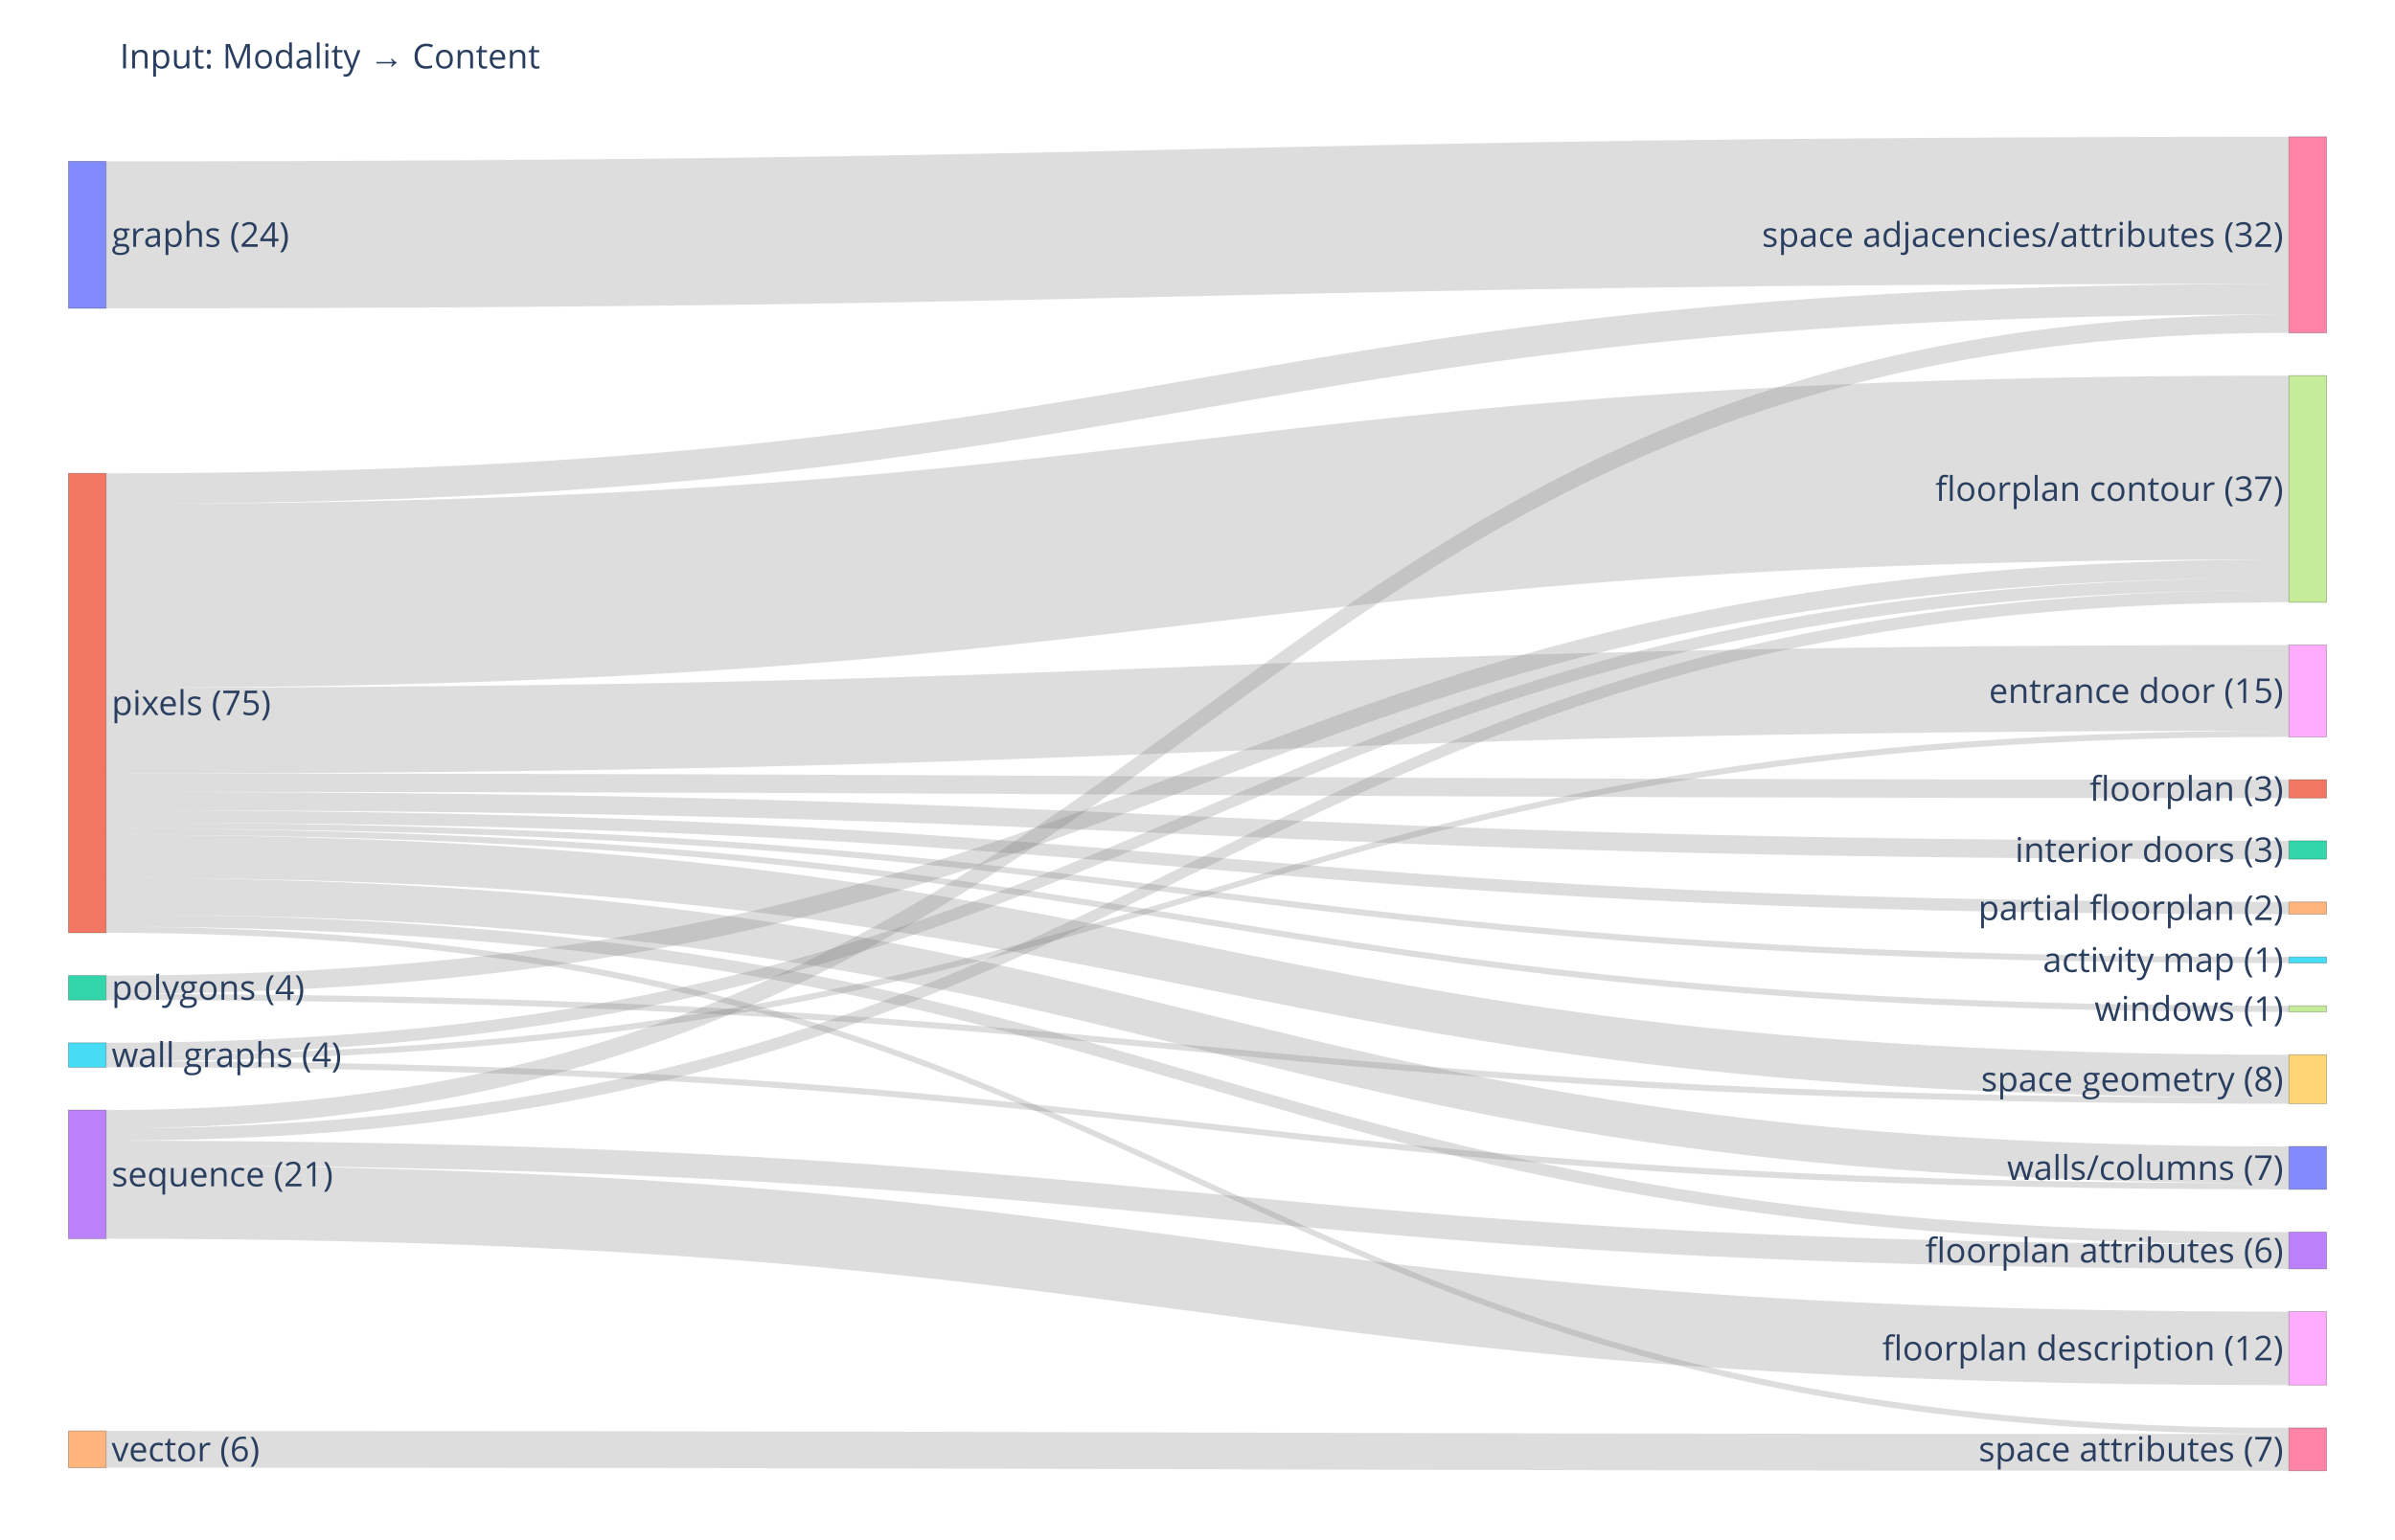
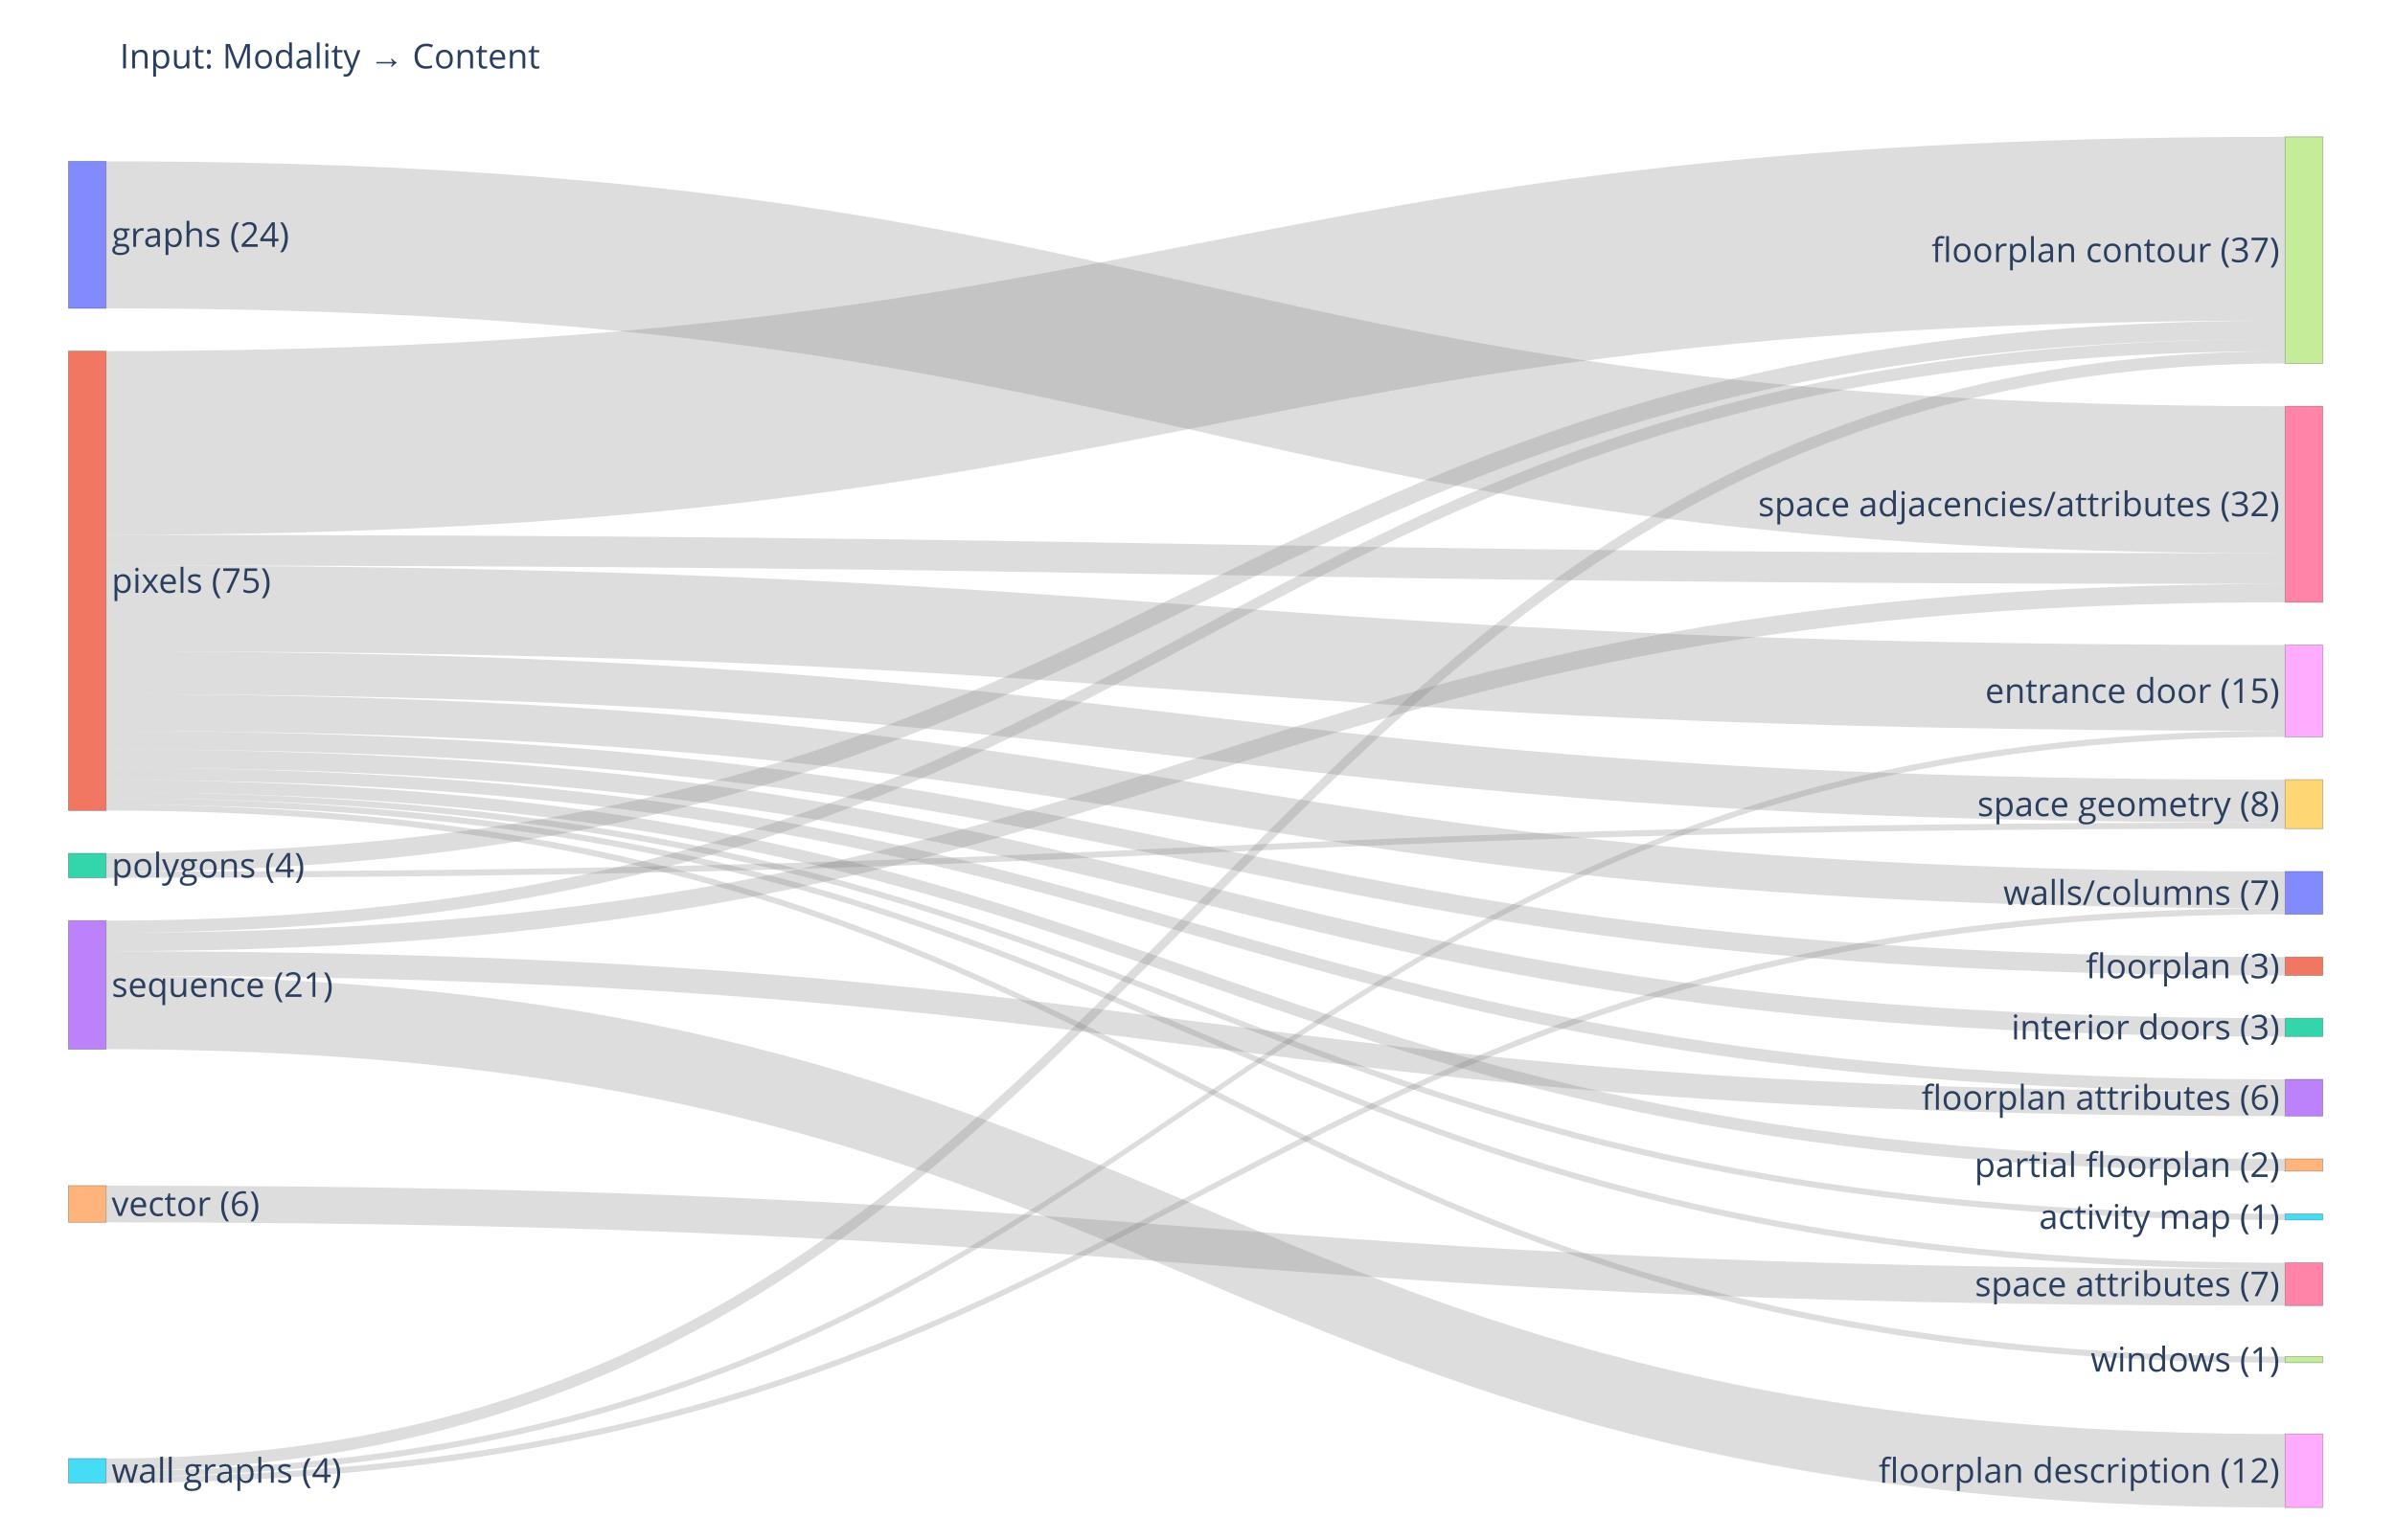
<svg xmlns="http://www.w3.org/2000/svg" class="main-svg" width="5600" height="3600" style="" viewBox="0 0 1400 900">
  <rect x="0" y="0" width="1400" height="900" style="fill: rgb(255, 255, 255); fill-opacity: 1;" />
-   <defs id="defs-ad6b6a">
+   <defs id="defs-f6dc62">
    <g class="clips" />
    <g class="gradients" />
    <g class="patterns" />
  </defs>
  <g class="bglayer" />
  <g class="layer-below">
    <g class="imagelayer" />
    <g class="shapelayer" />
  </g>
  <g class="cartesianlayer" />
  <g class="polarlayer" />
  <g class="smithlayer" />
  <g class="ternarylayer" />
  <g class="geolayer" />
  <g class="funnelarealayer" />
  <g class="pielayer" />
  <g class="iciclelayer" />
  <g class="treemaplayer" />
  <g class="sunburstlayer" />
  <g class="glimages" />
  <g class="sankey" transform="translate(40,80)matrix(1 0 0 1 0 0)" style="box-sizing: content-box; position: absolute; left: 0px; shape-rendering: geometricprecision; pointer-events: none;">
    <g class="sankey-links" style="fill: none;">
-       <path class="sankey-link" d="M22,14.328C660,14.328 660,-2.842170943040401e-14 1298,-2.842170943040401e-14L1298,85.97C660,85.97 660,100.299 22,100.299Z" style="stroke: rgb(68, 68, 68); stroke-opacity: 1; fill: rgb(120, 120, 120); fill-opacity: 0.25; stroke-width: 0; opacity: 1;" />
-       <path class="sankey-link" d="M22,214.683C660,214.683 660,139.627 1298,139.627L1298,247.09C660,247.09 660,322.145 22,322.145Z" style="stroke: rgb(68, 68, 68); stroke-opacity: 1; fill: rgb(120, 120, 120); fill-opacity: 0.25; stroke-width: 0; opacity: 1;" />
-       <path class="sankey-link" d="M22,322.145C660,322.145 660,297.164 1298,297.164L1298,347.313C660,347.313 660,372.295 22,372.295Z" style="stroke: rgb(68, 68, 68); stroke-opacity: 1; fill: rgb(120, 120, 120); fill-opacity: 0.25; stroke-width: 0; opacity: 1;" />
-       <path class="sankey-link" d="M22,408.115C660,408.115 660,536.716 1298,536.716L1298,561.791C660,561.791 660,433.19 22,433.19Z" style="stroke: rgb(68, 68, 68); stroke-opacity: 1; fill: rgb(120, 120, 120); fill-opacity: 0.25; stroke-width: 0; opacity: 1;" />
-       <path class="sankey-link" d="M22,433.19C660,433.19 660,590.373 1298,590.373L1298,611.866C660,611.866 660,454.683 22,454.683Z" style="stroke: rgb(68, 68, 68); stroke-opacity: 1; fill: rgb(120, 120, 120); fill-opacity: 0.25; stroke-width: 0; opacity: 1;" />
-       <path class="sankey-link" d="M22,196.772C660,196.772 660,85.97 1298,85.97L1298,103.881C660,103.881 660,214.683 22,214.683Z" style="stroke: rgb(68, 68, 68); stroke-opacity: 1; fill: rgb(120, 120, 120); fill-opacity: 0.25; stroke-width: 0; opacity: 1;" />
-       <path class="sankey-link" d="M22,372.295C660,372.295 660,375.896 1298,375.896L1298,386.642C660,386.642 660,383.041 22,383.041Z" style="stroke: rgb(68, 68, 68); stroke-opacity: 1; fill: rgb(120, 120, 120); fill-opacity: 0.25; stroke-width: 0; opacity: 1;" />
-       <path class="sankey-link" d="M22,383.041C660,383.041 660,411.642 1298,411.642L1298,422.388C660,422.388 660,393.787 22,393.787Z" style="stroke: rgb(68, 68, 68); stroke-opacity: 1; fill: rgb(120, 120, 120); fill-opacity: 0.25; stroke-width: 0; opacity: 1;" />
-       <path class="sankey-link" d="M22,454.683C660,454.683 660,640.448 1298,640.448L1298,647.612C660,647.612 660,461.847 22,461.847Z" style="stroke: rgb(68, 68, 68); stroke-opacity: 1; fill: rgb(120, 120, 120); fill-opacity: 0.25; stroke-width: 0; opacity: 1;" />
-       <path class="sankey-link" d="M22,393.787C660,393.787 660,447.388 1298,447.388L1298,454.552C660,454.552 660,400.951 22,400.951Z" style="stroke: rgb(68, 68, 68); stroke-opacity: 1; fill: rgb(120, 120, 120); fill-opacity: 0.25; stroke-width: 0; opacity: 1;" />
-       <path class="sankey-link" d="M22,400.951C660,400.951 660,479.552 1298,479.552L1298,483.134C660,483.134 660,404.533 22,404.533Z" style="stroke: rgb(68, 68, 68); stroke-opacity: 1; fill: rgb(120, 120, 120); fill-opacity: 0.25; stroke-width: 0; opacity: 1;" />
-       <path class="sankey-link" d="M22,461.847C660,461.847 660,754.925 1298,754.925L1298,758.507C660,758.507 660,465.429 22,465.429Z" style="stroke: rgb(68, 68, 68); stroke-opacity: 1; fill: rgb(120, 120, 120); fill-opacity: 0.25; stroke-width: 0; opacity: 1;" />
-       <path class="sankey-link" d="M22,404.533C660,404.533 660,508.134 1298,508.134L1298,511.716C660,511.716 660,408.115 22,408.115Z" style="stroke: rgb(68, 68, 68); stroke-opacity: 1; fill: rgb(120, 120, 120); fill-opacity: 0.25; stroke-width: 0; opacity: 1;" />
-       <path class="sankey-link" d="M22,490.429C660,490.429 660,247.09 1298,247.09L1298,257.836C660,257.836 660,501.175 22,501.175Z" style="stroke: rgb(68, 68, 68); stroke-opacity: 1; fill: rgb(120, 120, 120); fill-opacity: 0.25; stroke-width: 0; opacity: 1;" />
-       <path class="sankey-link" d="M22,501.175C660,501.175 660,561.791 1298,561.791L1298,565.373C660,565.373 660,504.757 22,504.757Z" style="stroke: rgb(68, 68, 68); stroke-opacity: 1; fill: rgb(120, 120, 120); fill-opacity: 0.25; stroke-width: 0; opacity: 1;" />
-       <path class="sankey-link" d="M22,601.324C660,601.324 660,686.94 1298,686.94L1298,729.925C660,729.925 660,644.309 22,644.309Z" style="stroke: rgb(68, 68, 68); stroke-opacity: 1; fill: rgb(120, 120, 120); fill-opacity: 0.25; stroke-width: 0; opacity: 1;" />
-       <path class="sankey-link" d="M22,586.996C660,586.996 660,647.612 1298,647.612L1298,661.94C660,661.94 660,601.324 22,601.324Z" style="stroke: rgb(68, 68, 68); stroke-opacity: 1; fill: rgb(120, 120, 120); fill-opacity: 0.25; stroke-width: 0; opacity: 1;" />
-       <path class="sankey-link" d="M22,569.086C660,569.086 660,103.881 1298,103.881L1298,114.627C660,114.627 660,579.832 22,579.832Z" style="stroke: rgb(68, 68, 68); stroke-opacity: 1; fill: rgb(120, 120, 120); fill-opacity: 0.25; stroke-width: 0; opacity: 1;" />
-       <path class="sankey-link" d="M22,579.832C660,579.832 660,265 1298,265L1298,272.164C660,272.164 660,586.996 22,586.996Z" style="stroke: rgb(68, 68, 68); stroke-opacity: 1; fill: rgb(120, 120, 120); fill-opacity: 0.25; stroke-width: 0; opacity: 1;" />
-       <path class="sankey-link" d="M22,756.716C660,756.716 660,758.507 1298,758.507L1298,780C660,780 660,778.209 22,778.209Z" style="stroke: rgb(68, 68, 68); stroke-opacity: 1; fill: rgb(120, 120, 120); fill-opacity: 0.25; stroke-width: 0; opacity: 1;" />
-       <path class="sankey-link" d="M22,529.757C660,529.757 660,257.836 1298,257.836L1298,265C660,265 660,536.921 22,536.921Z" style="stroke: rgb(68, 68, 68); stroke-opacity: 1; fill: rgb(120, 120, 120); fill-opacity: 0.25; stroke-width: 0; opacity: 1;" />
-       <path class="sankey-link" d="M22,536.921C660,536.921 660,347.313 1298,347.313L1298,350.896C660,350.896 660,540.503 22,540.503Z" style="stroke: rgb(68, 68, 68); stroke-opacity: 1; fill: rgb(120, 120, 120); fill-opacity: 0.25; stroke-width: 0; opacity: 1;" />
-       <path class="sankey-link" d="M22,540.503C660,540.503 660,611.866 1298,611.866L1298,615.448C660,615.448 660,544.086 22,544.086Z" style="stroke: rgb(68, 68, 68); stroke-opacity: 1; fill: rgb(120, 120, 120); fill-opacity: 0.25; stroke-width: 0; opacity: 1;" />
+       <path class="sankey-link" d="M22,14.328C658.9,14.328 658.9,157.537 1295.8,157.537L1295.8,243.507C658.9,243.507 658.9,100.299 22,100.299Z" style="stroke: rgb(68, 68, 68); stroke-opacity: 1; fill: rgb(120, 120, 120); fill-opacity: 0.25; stroke-width: 0; opacity: 1;" />
+       <path class="sankey-link" d="M22,125.299C658.9,125.299 658.9,0 1295.8,0L1295.8,107.463C658.9,107.463 658.9,232.761 22,232.761Z" style="stroke: rgb(68, 68, 68); stroke-opacity: 1; fill: rgb(120, 120, 120); fill-opacity: 0.25; stroke-width: 0; opacity: 1;" />
+       <path class="sankey-link" d="M22,250.672C658.9,250.672 658.9,297.164 1295.8,297.164L1295.8,347.313C658.9,347.313 658.9,300.821 22,300.821Z" style="stroke: rgb(68, 68, 68); stroke-opacity: 1; fill: rgb(120, 120, 120); fill-opacity: 0.25; stroke-width: 0; opacity: 1;" />
+       <path class="sankey-link" d="M22,300.821C658.9,300.821 658.9,375.896 1295.8,375.896L1295.8,400.97C658.9,400.97 658.9,325.896 22,325.896Z" style="stroke: rgb(68, 68, 68); stroke-opacity: 1; fill: rgb(120, 120, 120); fill-opacity: 0.25; stroke-width: 0; opacity: 1;" />
+       <path class="sankey-link" d="M22,325.896C658.9,325.896 658.9,429.552 1295.8,429.552L1295.8,451.045C658.9,451.045 658.9,347.388 22,347.388Z" style="stroke: rgb(68, 68, 68); stroke-opacity: 1; fill: rgb(120, 120, 120); fill-opacity: 0.25; stroke-width: 0; opacity: 1;" />
+       <path class="sankey-link" d="M22,232.761C658.9,232.761 658.9,243.507 1295.8,243.507L1295.8,261.418C658.9,261.418 658.9,250.672 22,250.672Z" style="stroke: rgb(68, 68, 68); stroke-opacity: 1; fill: rgb(120, 120, 120); fill-opacity: 0.25; stroke-width: 0; opacity: 1;" />
+       <path class="sankey-link" d="M22,347.388C658.9,347.388 658.9,479.627 1295.8,479.627L1295.8,490.373C658.9,490.373 658.9,358.134 22,358.134Z" style="stroke: rgb(68, 68, 68); stroke-opacity: 1; fill: rgb(120, 120, 120); fill-opacity: 0.25; stroke-width: 0; opacity: 1;" />
+       <path class="sankey-link" d="M22,358.134C658.9,358.134 658.9,515.373 1295.8,515.373L1295.8,526.119C658.9,526.119 658.9,368.881 22,368.881Z" style="stroke: rgb(68, 68, 68); stroke-opacity: 1; fill: rgb(120, 120, 120); fill-opacity: 0.25; stroke-width: 0; opacity: 1;" />
+       <path class="sankey-link" d="M22,368.881C658.9,368.881 658.9,551.119 1295.8,551.119L1295.8,558.284C658.9,558.284 658.9,376.045 22,376.045Z" style="stroke: rgb(68, 68, 68); stroke-opacity: 1; fill: rgb(120, 120, 120); fill-opacity: 0.25; stroke-width: 0; opacity: 1;" />
+       <path class="sankey-link" d="M22,376.045C658.9,376.045 658.9,597.612 1295.8,597.612L1295.8,604.776C658.9,604.776 658.9,383.209 22,383.209Z" style="stroke: rgb(68, 68, 68); stroke-opacity: 1; fill: rgb(120, 120, 120); fill-opacity: 0.25; stroke-width: 0; opacity: 1;" />
+       <path class="sankey-link" d="M22,383.209C658.9,383.209 658.9,629.776 1295.8,629.776L1295.8,633.358C658.9,633.358 658.9,386.791 22,386.791Z" style="stroke: rgb(68, 68, 68); stroke-opacity: 1; fill: rgb(120, 120, 120); fill-opacity: 0.25; stroke-width: 0; opacity: 1;" />
+       <path class="sankey-link" d="M22,386.791C658.9,386.791 658.9,658.358 1295.8,658.358L1295.8,661.94C658.9,661.94 658.9,390.373 22,390.373Z" style="stroke: rgb(68, 68, 68); stroke-opacity: 1; fill: rgb(120, 120, 120); fill-opacity: 0.25; stroke-width: 0; opacity: 1;" />
+       <path class="sankey-link" d="M22,390.373C658.9,390.373 658.9,713.209 1295.8,713.209L1295.8,716.791C658.9,716.791 658.9,393.955 22,393.955Z" style="stroke: rgb(68, 68, 68); stroke-opacity: 1; fill: rgb(120, 120, 120); fill-opacity: 0.25; stroke-width: 0; opacity: 1;" />
+       <path class="sankey-link" d="M22,418.955C658.9,418.955 658.9,107.463 1295.8,107.463L1295.8,118.209C658.9,118.209 658.9,429.701 22,429.701Z" style="stroke: rgb(68, 68, 68); stroke-opacity: 1; fill: rgb(120, 120, 120); fill-opacity: 0.25; stroke-width: 0; opacity: 1;" />
+       <path class="sankey-link" d="M22,429.701C658.9,429.701 658.9,400.97 1295.8,400.97L1295.8,404.552C658.9,404.552 658.9,433.284 22,433.284Z" style="stroke: rgb(68, 68, 68); stroke-opacity: 1; fill: rgb(120, 120, 120); fill-opacity: 0.25; stroke-width: 0; opacity: 1;" />
+       <path class="sankey-link" d="M22,490.522C658.9,490.522 658.9,758.507 1295.8,758.507L1295.8,801.493C658.9,801.493 658.9,533.507 22,533.507Z" style="stroke: rgb(68, 68, 68); stroke-opacity: 1; fill: rgb(120, 120, 120); fill-opacity: 0.25; stroke-width: 0; opacity: 1;" />
+       <path class="sankey-link" d="M22,476.194C658.9,476.194 658.9,558.284 1295.8,558.284L1295.8,572.612C658.9,572.612 658.9,490.522 22,490.522Z" style="stroke: rgb(68, 68, 68); stroke-opacity: 1; fill: rgb(120, 120, 120); fill-opacity: 0.25; stroke-width: 0; opacity: 1;" />
+       <path class="sankey-link" d="M22,465.448C658.9,465.448 658.9,261.418 1295.8,261.418L1295.8,272.164C658.9,272.164 658.9,476.194 22,476.194Z" style="stroke: rgb(68, 68, 68); stroke-opacity: 1; fill: rgb(120, 120, 120); fill-opacity: 0.25; stroke-width: 0; opacity: 1;" />
+       <path class="sankey-link" d="M22,458.284C658.9,458.284 658.9,118.209 1295.8,118.209L1295.8,125.373C658.9,125.373 658.9,465.448 22,465.448Z" style="stroke: rgb(68, 68, 68); stroke-opacity: 1; fill: rgb(120, 120, 120); fill-opacity: 0.25; stroke-width: 0; opacity: 1;" />
+       <path class="sankey-link" d="M22,613.254C658.9,613.254 658.9,661.94 1295.8,661.94L1295.8,683.433C658.9,683.433 658.9,634.746 22,634.746Z" style="stroke: rgb(68, 68, 68); stroke-opacity: 1; fill: rgb(120, 120, 120); fill-opacity: 0.25; stroke-width: 0; opacity: 1;" />
+       <path class="sankey-link" d="M22,772.836C658.9,772.836 658.9,125.373 1295.8,125.373L1295.8,132.537C658.9,132.537 658.9,780 22,780Z" style="stroke: rgb(68, 68, 68); stroke-opacity: 1; fill: rgb(120, 120, 120); fill-opacity: 0.25; stroke-width: 0; opacity: 1;" />
+       <path class="sankey-link" d="M22,780C658.9,780 658.9,347.313 1295.8,347.313L1295.8,350.896C658.9,350.896 658.9,783.582 22,783.582Z" style="stroke: rgb(68, 68, 68); stroke-opacity: 1; fill: rgb(120, 120, 120); fill-opacity: 0.25; stroke-width: 0; opacity: 1;" />
+       <path class="sankey-link" d="M22,783.582C658.9,783.582 658.9,451.045 1295.8,451.045L1295.8,454.627C658.9,454.627 658.9,787.164 22,787.164Z" style="stroke: rgb(68, 68, 68); stroke-opacity: 1; fill: rgb(120, 120, 120); fill-opacity: 0.25; stroke-width: 0; opacity: 1;" />
    </g>
    <g class="sankey-node-set" style="cursor: move;">
      <g class="sankey-node" transform="translate(0.000,14.328)" style="opacity: 1;">
        <rect class="node-rect" width="22" height="85.97" style="stroke-width: 0.5; stroke: rgb(0, 0, 0); stroke-opacity: 0.25; fill: rgb(99, 110, 250); fill-opacity: 0.8;" />
        <text class="node-label" data-notex="1" x="0" y="0" text-anchor="start" transform="translate(25.25,49.98507)" style="cursor: default; font-family: 'Open Sans', verdana, arial, sans-serif; font-size: 20px; fill: rgb(42, 63, 95); fill-opacity: 1; text-shadow: rgb(255, 255, 255) 1px 1px 1px, rgb(255, 255, 255) -1px -1px 1px, rgb(255, 255, 255) 1px -1px 1px, rgb(255, 255, 255) -1px 1px 1px; white-space: pre;">graphs (24)</text>
      </g>
-       <g class="sankey-node" transform="translate(0.000,196.772)" style="opacity: 1;">
+       <g class="sankey-node" transform="translate(0.000,125.299)" style="opacity: 1;">
        <rect class="node-rect" width="22" height="268.657" style="stroke-width: 0.5; stroke: rgb(0, 0, 0); stroke-opacity: 0.25; fill: rgb(239, 85, 59); fill-opacity: 0.8;" />
        <text class="node-label" data-notex="1" x="0" y="0" text-anchor="start" transform="translate(25.25,141.3284)" style="cursor: default; font-family: 'Open Sans', verdana, arial, sans-serif; font-size: 20px; fill: rgb(42, 63, 95); fill-opacity: 1; text-shadow: rgb(255, 255, 255) 1px 1px 1px, rgb(255, 255, 255) -1px -1px 1px, rgb(255, 255, 255) 1px -1px 1px, rgb(255, 255, 255) -1px 1px 1px; white-space: pre;">pixels (75)</text>
      </g>
-       <g class="sankey-node" transform="translate(0.000,490.429)" style="opacity: 1;">
+       <g class="sankey-node" transform="translate(0.000,418.955)" style="opacity: 1;">
        <rect class="node-rect" width="22" height="14.328" style="stroke-width: 0.5; stroke: rgb(0, 0, 0); stroke-opacity: 0.25; fill: rgb(0, 204, 150); fill-opacity: 0.8;" />
        <text class="node-label" data-notex="1" x="0" y="0" text-anchor="start" transform="translate(25.25,14.16418)" style="cursor: default; font-family: 'Open Sans', verdana, arial, sans-serif; font-size: 20px; fill: rgb(42, 63, 95); fill-opacity: 1; text-shadow: rgb(255, 255, 255) 1px 1px 1px, rgb(255, 255, 255) -1px -1px 1px, rgb(255, 255, 255) 1px -1px 1px, rgb(255, 255, 255) -1px 1px 1px; white-space: pre;">polygons (4)</text>
      </g>
-       <g class="sankey-node" transform="translate(0.000,569.086)" style="opacity: 1;">
+       <g class="sankey-node" transform="translate(0.000,458.284)" style="opacity: 1;">
        <rect class="node-rect" width="22" height="75.224" style="stroke-width: 0.5; stroke: rgb(0, 0, 0); stroke-opacity: 0.25; fill: rgb(171, 99, 250); fill-opacity: 0.8;" />
        <text class="node-label" data-notex="1" x="0" y="0" text-anchor="start" transform="translate(25.25,44.61194)" style="cursor: default; font-family: 'Open Sans', verdana, arial, sans-serif; font-size: 20px; fill: rgb(42, 63, 95); fill-opacity: 1; text-shadow: rgb(255, 255, 255) 1px 1px 1px, rgb(255, 255, 255) -1px -1px 1px, rgb(255, 255, 255) 1px -1px 1px, rgb(255, 255, 255) -1px 1px 1px; white-space: pre;">sequence (21)</text>
      </g>
-       <g class="sankey-node" transform="translate(0.000,756.716)" style="opacity: 1;">
+       <g class="sankey-node" transform="translate(0.000,613.254)" style="opacity: 1;">
        <rect class="node-rect" width="22" height="21.493" style="stroke-width: 0.5; stroke: rgb(0, 0, 0); stroke-opacity: 0.25; fill: rgb(255, 161, 90); fill-opacity: 0.8;" />
        <text class="node-label" data-notex="1" x="0" y="0" text-anchor="start" transform="translate(25.25,17.74627)" style="cursor: default; font-family: 'Open Sans', verdana, arial, sans-serif; font-size: 20px; fill: rgb(42, 63, 95); fill-opacity: 1; text-shadow: rgb(255, 255, 255) 1px 1px 1px, rgb(255, 255, 255) -1px -1px 1px, rgb(255, 255, 255) 1px -1px 1px, rgb(255, 255, 255) -1px 1px 1px; white-space: pre;">vector (6)</text>
      </g>
-       <g class="sankey-node" transform="translate(0.000,529.757)" style="opacity: 1;">
+       <g class="sankey-node" transform="translate(0.000,772.836)" style="opacity: 1;">
        <rect class="node-rect" width="22" height="14.328" style="stroke-width: 0.5; stroke: rgb(0, 0, 0); stroke-opacity: 0.25; fill: rgb(25, 211, 243); fill-opacity: 0.8;" />
        <text class="node-label" data-notex="1" x="0" y="0" text-anchor="start" transform="translate(25.25,14.16418)" style="cursor: default; font-family: 'Open Sans', verdana, arial, sans-serif; font-size: 20px; fill: rgb(42, 63, 95); fill-opacity: 1; text-shadow: rgb(255, 255, 255) 1px 1px 1px, rgb(255, 255, 255) -1px -1px 1px, rgb(255, 255, 255) 1px -1px 1px, rgb(255, 255, 255) -1px 1px 1px; white-space: pre;">wall graphs (4)</text>
      </g>
-       <g class="sankey-node" transform="translate(1298.000,-0.000)" style="opacity: 1;">
+       <g class="sankey-node" transform="translate(1295.800,157.537)" style="opacity: 1;">
        <rect class="node-rect" width="22" height="114.627" style="stroke-width: 0.5; stroke: rgb(0, 0, 0); stroke-opacity: 0.25; fill: rgb(255, 102, 146); fill-opacity: 0.8;" />
        <text class="node-label" data-notex="1" x="0" y="0" text-anchor="end" transform="translate(-3.25,64.31343)" style="cursor: default; font-family: 'Open Sans', verdana, arial, sans-serif; font-size: 20px; fill: rgb(42, 63, 95); fill-opacity: 1; text-shadow: rgb(255, 255, 255) 1px 1px 1px, rgb(255, 255, 255) -1px -1px 1px, rgb(255, 255, 255) 1px -1px 1px, rgb(255, 255, 255) -1px 1px 1px; white-space: pre;">space adjacencies/attributes (32)</text>
      </g>
-       <g class="sankey-node" transform="translate(1298.000,139.627)" style="opacity: 1;">
+       <g class="sankey-node" transform="translate(1295.800,0.000)" style="opacity: 1;">
        <rect class="node-rect" width="22" height="132.537" style="stroke-width: 0.5; stroke: rgb(0, 0, 0); stroke-opacity: 0.25; fill: rgb(182, 232, 128); fill-opacity: 0.8;" />
        <text class="node-label" data-notex="1" x="0" y="0" text-anchor="end" transform="translate(-3.25,73.26866)" style="cursor: default; font-family: 'Open Sans', verdana, arial, sans-serif; font-size: 20px; fill: rgb(42, 63, 95); fill-opacity: 1; text-shadow: rgb(255, 255, 255) 1px 1px 1px, rgb(255, 255, 255) -1px -1px 1px, rgb(255, 255, 255) 1px -1px 1px, rgb(255, 255, 255) -1px 1px 1px; white-space: pre;">floorplan contour (37)</text>
      </g>
-       <g class="sankey-node" transform="translate(1298.000,297.164)" style="opacity: 1;">
+       <g class="sankey-node" transform="translate(1295.800,297.164)" style="opacity: 1;">
        <rect class="node-rect" width="22" height="53.731" style="stroke-width: 0.5; stroke: rgb(0, 0, 0); stroke-opacity: 0.25; fill: rgb(255, 151, 255); fill-opacity: 0.8;" />
        <text class="node-label" data-notex="1" x="0" y="0" text-anchor="end" transform="translate(-3.25,33.86567)" style="cursor: default; font-family: 'Open Sans', verdana, arial, sans-serif; font-size: 20px; fill: rgb(42, 63, 95); fill-opacity: 1; text-shadow: rgb(255, 255, 255) 1px 1px 1px, rgb(255, 255, 255) -1px -1px 1px, rgb(255, 255, 255) 1px -1px 1px, rgb(255, 255, 255) -1px 1px 1px; white-space: pre;">entrance door (15)</text>
      </g>
-       <g class="sankey-node" transform="translate(1298.000,536.716)" style="opacity: 1;">
+       <g class="sankey-node" transform="translate(1295.800,375.896)" style="opacity: 1;">
        <rect class="node-rect" width="22" height="28.657" style="stroke-width: 0.5; stroke: rgb(0, 0, 0); stroke-opacity: 0.25; fill: rgb(254, 203, 82); fill-opacity: 0.8;" />
        <text class="node-label" data-notex="1" x="0" y="0" text-anchor="end" transform="translate(-3.25,21.32836)" style="cursor: default; font-family: 'Open Sans', verdana, arial, sans-serif; font-size: 20px; fill: rgb(42, 63, 95); fill-opacity: 1; text-shadow: rgb(255, 255, 255) 1px 1px 1px, rgb(255, 255, 255) -1px -1px 1px, rgb(255, 255, 255) 1px -1px 1px, rgb(255, 255, 255) -1px 1px 1px; white-space: pre;">space geometry (8)</text>
      </g>
-       <g class="sankey-node" transform="translate(1298.000,590.373)" style="opacity: 1;">
+       <g class="sankey-node" transform="translate(1295.800,429.552)" style="opacity: 1;">
        <rect class="node-rect" width="22" height="25.075" style="stroke-width: 0.5; stroke: rgb(0, 0, 0); stroke-opacity: 0.25; fill: rgb(99, 110, 250); fill-opacity: 0.8;" />
        <text class="node-label" data-notex="1" x="0" y="0" text-anchor="end" transform="translate(-3.25,19.53731)" style="cursor: default; font-family: 'Open Sans', verdana, arial, sans-serif; font-size: 20px; fill: rgb(42, 63, 95); fill-opacity: 1; text-shadow: rgb(255, 255, 255) 1px 1px 1px, rgb(255, 255, 255) -1px -1px 1px, rgb(255, 255, 255) 1px -1px 1px, rgb(255, 255, 255) -1px 1px 1px; white-space: pre;">walls/columns (7)</text>
      </g>
-       <g class="sankey-node" transform="translate(1298.000,375.896)" style="opacity: 1;">
+       <g class="sankey-node" transform="translate(1295.800,479.627)" style="opacity: 1;">
        <rect class="node-rect" width="22" height="10.746" style="stroke-width: 0.5; stroke: rgb(0, 0, 0); stroke-opacity: 0.25; fill: rgb(239, 85, 59); fill-opacity: 0.8;" />
        <text class="node-label" data-notex="1" x="0" y="0" text-anchor="end" transform="translate(-3.25,12.37313)" style="cursor: default; font-family: 'Open Sans', verdana, arial, sans-serif; font-size: 20px; fill: rgb(42, 63, 95); fill-opacity: 1; text-shadow: rgb(255, 255, 255) 1px 1px 1px, rgb(255, 255, 255) -1px -1px 1px, rgb(255, 255, 255) 1px -1px 1px, rgb(255, 255, 255) -1px 1px 1px; white-space: pre;">floorplan (3)</text>
      </g>
-       <g class="sankey-node" transform="translate(1298.000,411.642)" style="opacity: 1;">
+       <g class="sankey-node" transform="translate(1295.800,515.373)" style="opacity: 1;">
        <rect class="node-rect" width="22" height="10.746" style="stroke-width: 0.5; stroke: rgb(0, 0, 0); stroke-opacity: 0.25; fill: rgb(0, 204, 150); fill-opacity: 0.8;" />
        <text class="node-label" data-notex="1" x="0" y="0" text-anchor="end" transform="translate(-3.25,12.37313)" style="cursor: default; font-family: 'Open Sans', verdana, arial, sans-serif; font-size: 20px; fill: rgb(42, 63, 95); fill-opacity: 1; text-shadow: rgb(255, 255, 255) 1px 1px 1px, rgb(255, 255, 255) -1px -1px 1px, rgb(255, 255, 255) 1px -1px 1px, rgb(255, 255, 255) -1px 1px 1px; white-space: pre;">interior doors (3)</text>
      </g>
-       <g class="sankey-node" transform="translate(1298.000,640.448)" style="opacity: 1;">
+       <g class="sankey-node" transform="translate(1295.800,551.119)" style="opacity: 1;">
        <rect class="node-rect" width="22" height="21.493" style="stroke-width: 0.5; stroke: rgb(0, 0, 0); stroke-opacity: 0.25; fill: rgb(171, 99, 250); fill-opacity: 0.8;" />
        <text class="node-label" data-notex="1" x="0" y="0" text-anchor="end" transform="translate(-3.25,17.74627)" style="cursor: default; font-family: 'Open Sans', verdana, arial, sans-serif; font-size: 20px; fill: rgb(42, 63, 95); fill-opacity: 1; text-shadow: rgb(255, 255, 255) 1px 1px 1px, rgb(255, 255, 255) -1px -1px 1px, rgb(255, 255, 255) 1px -1px 1px, rgb(255, 255, 255) -1px 1px 1px; white-space: pre;">floorplan attributes (6)</text>
      </g>
-       <g class="sankey-node" transform="translate(1298.000,447.388)" style="opacity: 1;">
+       <g class="sankey-node" transform="translate(1295.800,597.612)" style="opacity: 1;">
        <rect class="node-rect" width="22" height="7.164" style="stroke-width: 0.5; stroke: rgb(0, 0, 0); stroke-opacity: 0.25; fill: rgb(255, 161, 90); fill-opacity: 0.8;" />
        <text class="node-label" data-notex="1" x="0" y="0" text-anchor="end" transform="translate(-3.25,10.58209)" style="cursor: default; font-family: 'Open Sans', verdana, arial, sans-serif; font-size: 20px; fill: rgb(42, 63, 95); fill-opacity: 1; text-shadow: rgb(255, 255, 255) 1px 1px 1px, rgb(255, 255, 255) -1px -1px 1px, rgb(255, 255, 255) 1px -1px 1px, rgb(255, 255, 255) -1px 1px 1px; white-space: pre;">partial floorplan (2)</text>
      </g>
-       <g class="sankey-node" transform="translate(1298.000,479.552)" style="opacity: 1;">
+       <g class="sankey-node" transform="translate(1295.800,629.776)" style="opacity: 1;">
        <rect class="node-rect" width="22" height="3.582" style="stroke-width: 0.5; stroke: rgb(0, 0, 0); stroke-opacity: 0.25; fill: rgb(25, 211, 243); fill-opacity: 0.8;" />
        <text class="node-label" data-notex="1" x="0" y="0" text-anchor="end" transform="translate(-3.25,8.791045)" style="cursor: default; font-family: 'Open Sans', verdana, arial, sans-serif; font-size: 20px; fill: rgb(42, 63, 95); fill-opacity: 1; text-shadow: rgb(255, 255, 255) 1px 1px 1px, rgb(255, 255, 255) -1px -1px 1px, rgb(255, 255, 255) 1px -1px 1px, rgb(255, 255, 255) -1px 1px 1px; white-space: pre;">activity map (1)</text>
      </g>
-       <g class="sankey-node" transform="translate(1298.000,754.925)" style="opacity: 1;">
+       <g class="sankey-node" transform="translate(1295.800,658.358)" style="opacity: 1;">
        <rect class="node-rect" width="22" height="25.075" style="stroke-width: 0.5; stroke: rgb(0, 0, 0); stroke-opacity: 0.25; fill: rgb(255, 102, 146); fill-opacity: 0.8;" />
        <text class="node-label" data-notex="1" x="0" y="0" text-anchor="end" transform="translate(-3.25,19.53731)" style="cursor: default; font-family: 'Open Sans', verdana, arial, sans-serif; font-size: 20px; fill: rgb(42, 63, 95); fill-opacity: 1; text-shadow: rgb(255, 255, 255) 1px 1px 1px, rgb(255, 255, 255) -1px -1px 1px, rgb(255, 255, 255) 1px -1px 1px, rgb(255, 255, 255) -1px 1px 1px; white-space: pre;">space attributes (7)</text>
      </g>
-       <g class="sankey-node" transform="translate(1298.000,508.134)" style="opacity: 1;">
+       <g class="sankey-node" transform="translate(1295.800,713.209)" style="opacity: 1;">
        <rect class="node-rect" width="22" height="3.582" style="stroke-width: 0.5; stroke: rgb(0, 0, 0); stroke-opacity: 0.25; fill: rgb(182, 232, 128); fill-opacity: 0.8;" />
        <text class="node-label" data-notex="1" x="0" y="0" text-anchor="end" transform="translate(-3.25,8.791045)" style="cursor: default; font-family: 'Open Sans', verdana, arial, sans-serif; font-size: 20px; fill: rgb(42, 63, 95); fill-opacity: 1; text-shadow: rgb(255, 255, 255) 1px 1px 1px, rgb(255, 255, 255) -1px -1px 1px, rgb(255, 255, 255) 1px -1px 1px, rgb(255, 255, 255) -1px 1px 1px; white-space: pre;">windows (1)</text>
      </g>
-       <g class="sankey-node" transform="translate(1298.000,686.940)" style="opacity: 1;">
+       <g class="sankey-node" transform="translate(1295.800,758.507)" style="opacity: 1;">
        <rect class="node-rect" width="22" height="42.985" style="stroke-width: 0.5; stroke: rgb(0, 0, 0); stroke-opacity: 0.25; fill: rgb(255, 151, 255); fill-opacity: 0.8;" />
        <text class="node-label" data-notex="1" x="0" y="0" text-anchor="end" transform="translate(-3.25,28.49254)" style="cursor: default; font-family: 'Open Sans', verdana, arial, sans-serif; font-size: 20px; fill: rgb(42, 63, 95); fill-opacity: 1; text-shadow: rgb(255, 255, 255) 1px 1px 1px, rgb(255, 255, 255) -1px -1px 1px, rgb(255, 255, 255) 1px -1px 1px, rgb(255, 255, 255) -1px 1px 1px; white-space: pre;">floorplan description (12)</text>
      </g>
    </g>
  </g>
-   <defs id="topdefs-ad6b6a">
+   <defs id="topdefs-f6dc62">
    <g class="clips" />
  </defs>
  <g class="layer-above">
    <g class="imagelayer" />
    <g class="shapelayer" />
  </g>
  <g class="infolayer">
    <g class="g-gtitle">
      <text class="gtitle" x="70" y="40" text-anchor="start" dy="0em" style="opacity: 1; font-family: 'Open Sans', verdana, arial, sans-serif; font-size: 20px; fill: rgb(42, 63, 95); fill-opacity: 1; white-space: pre;">Input: Modality → Content</text>
    </g>
    <g class="first-render" />
  </g>
</svg>
